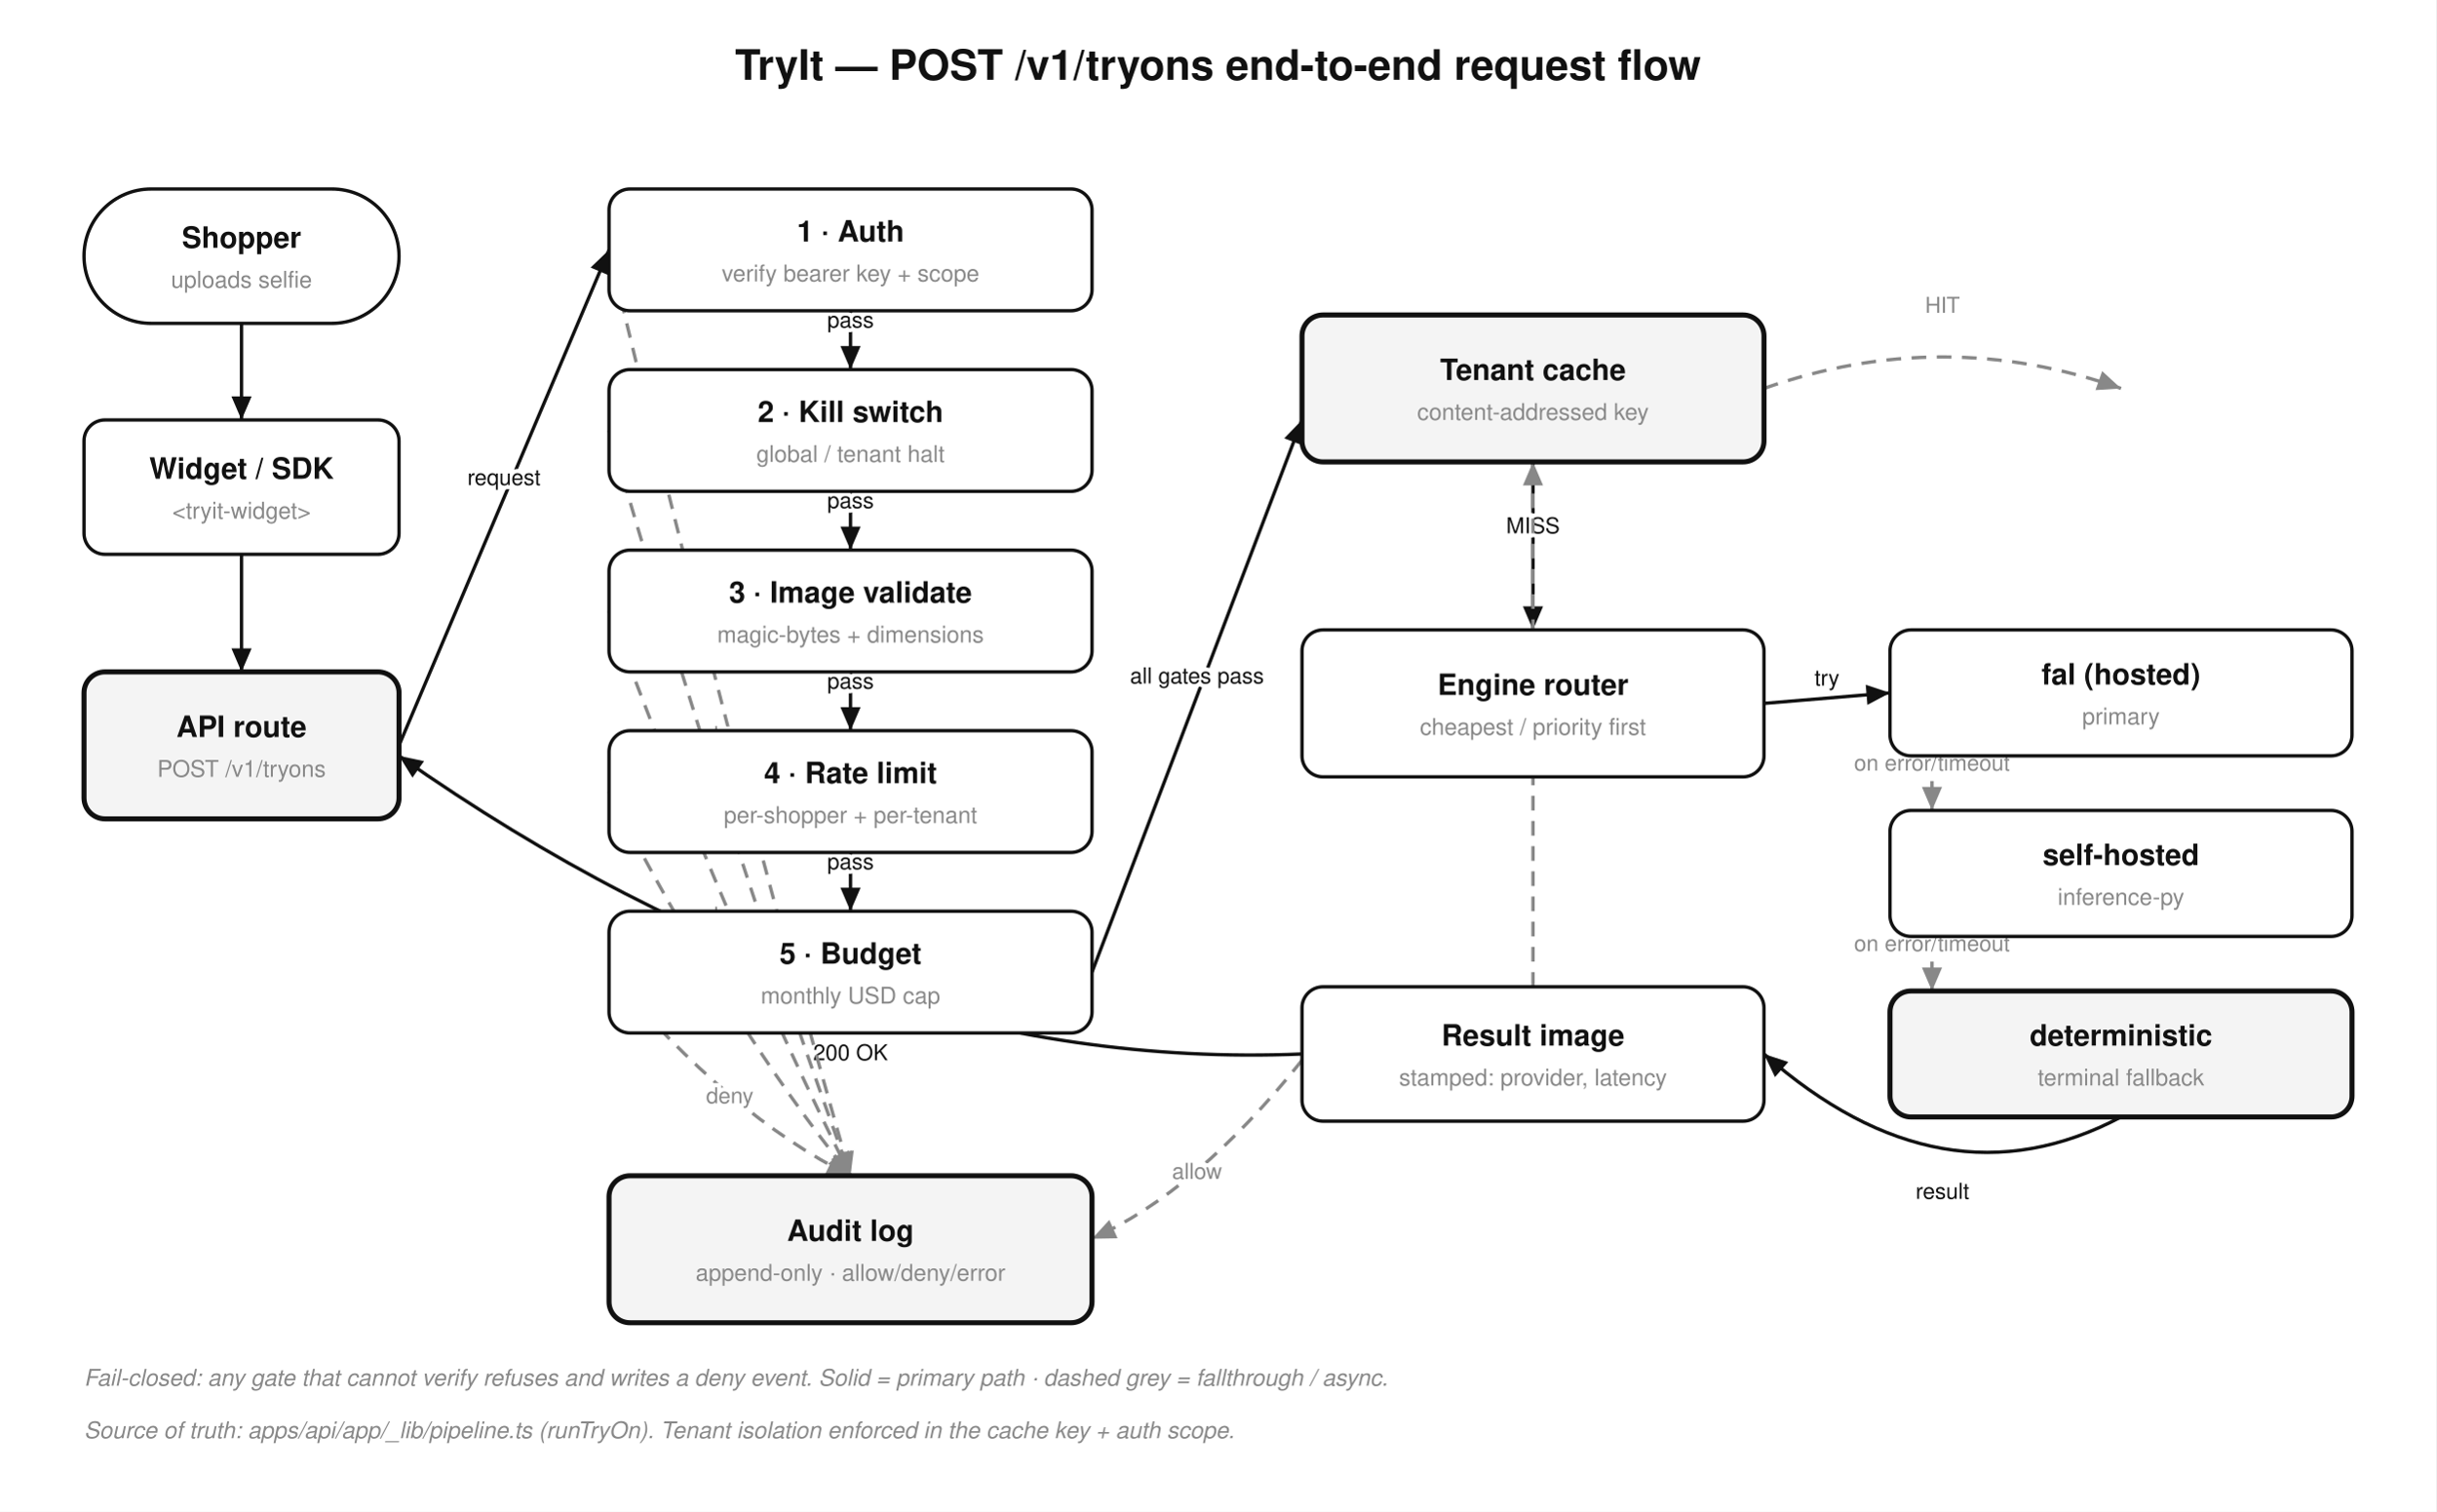
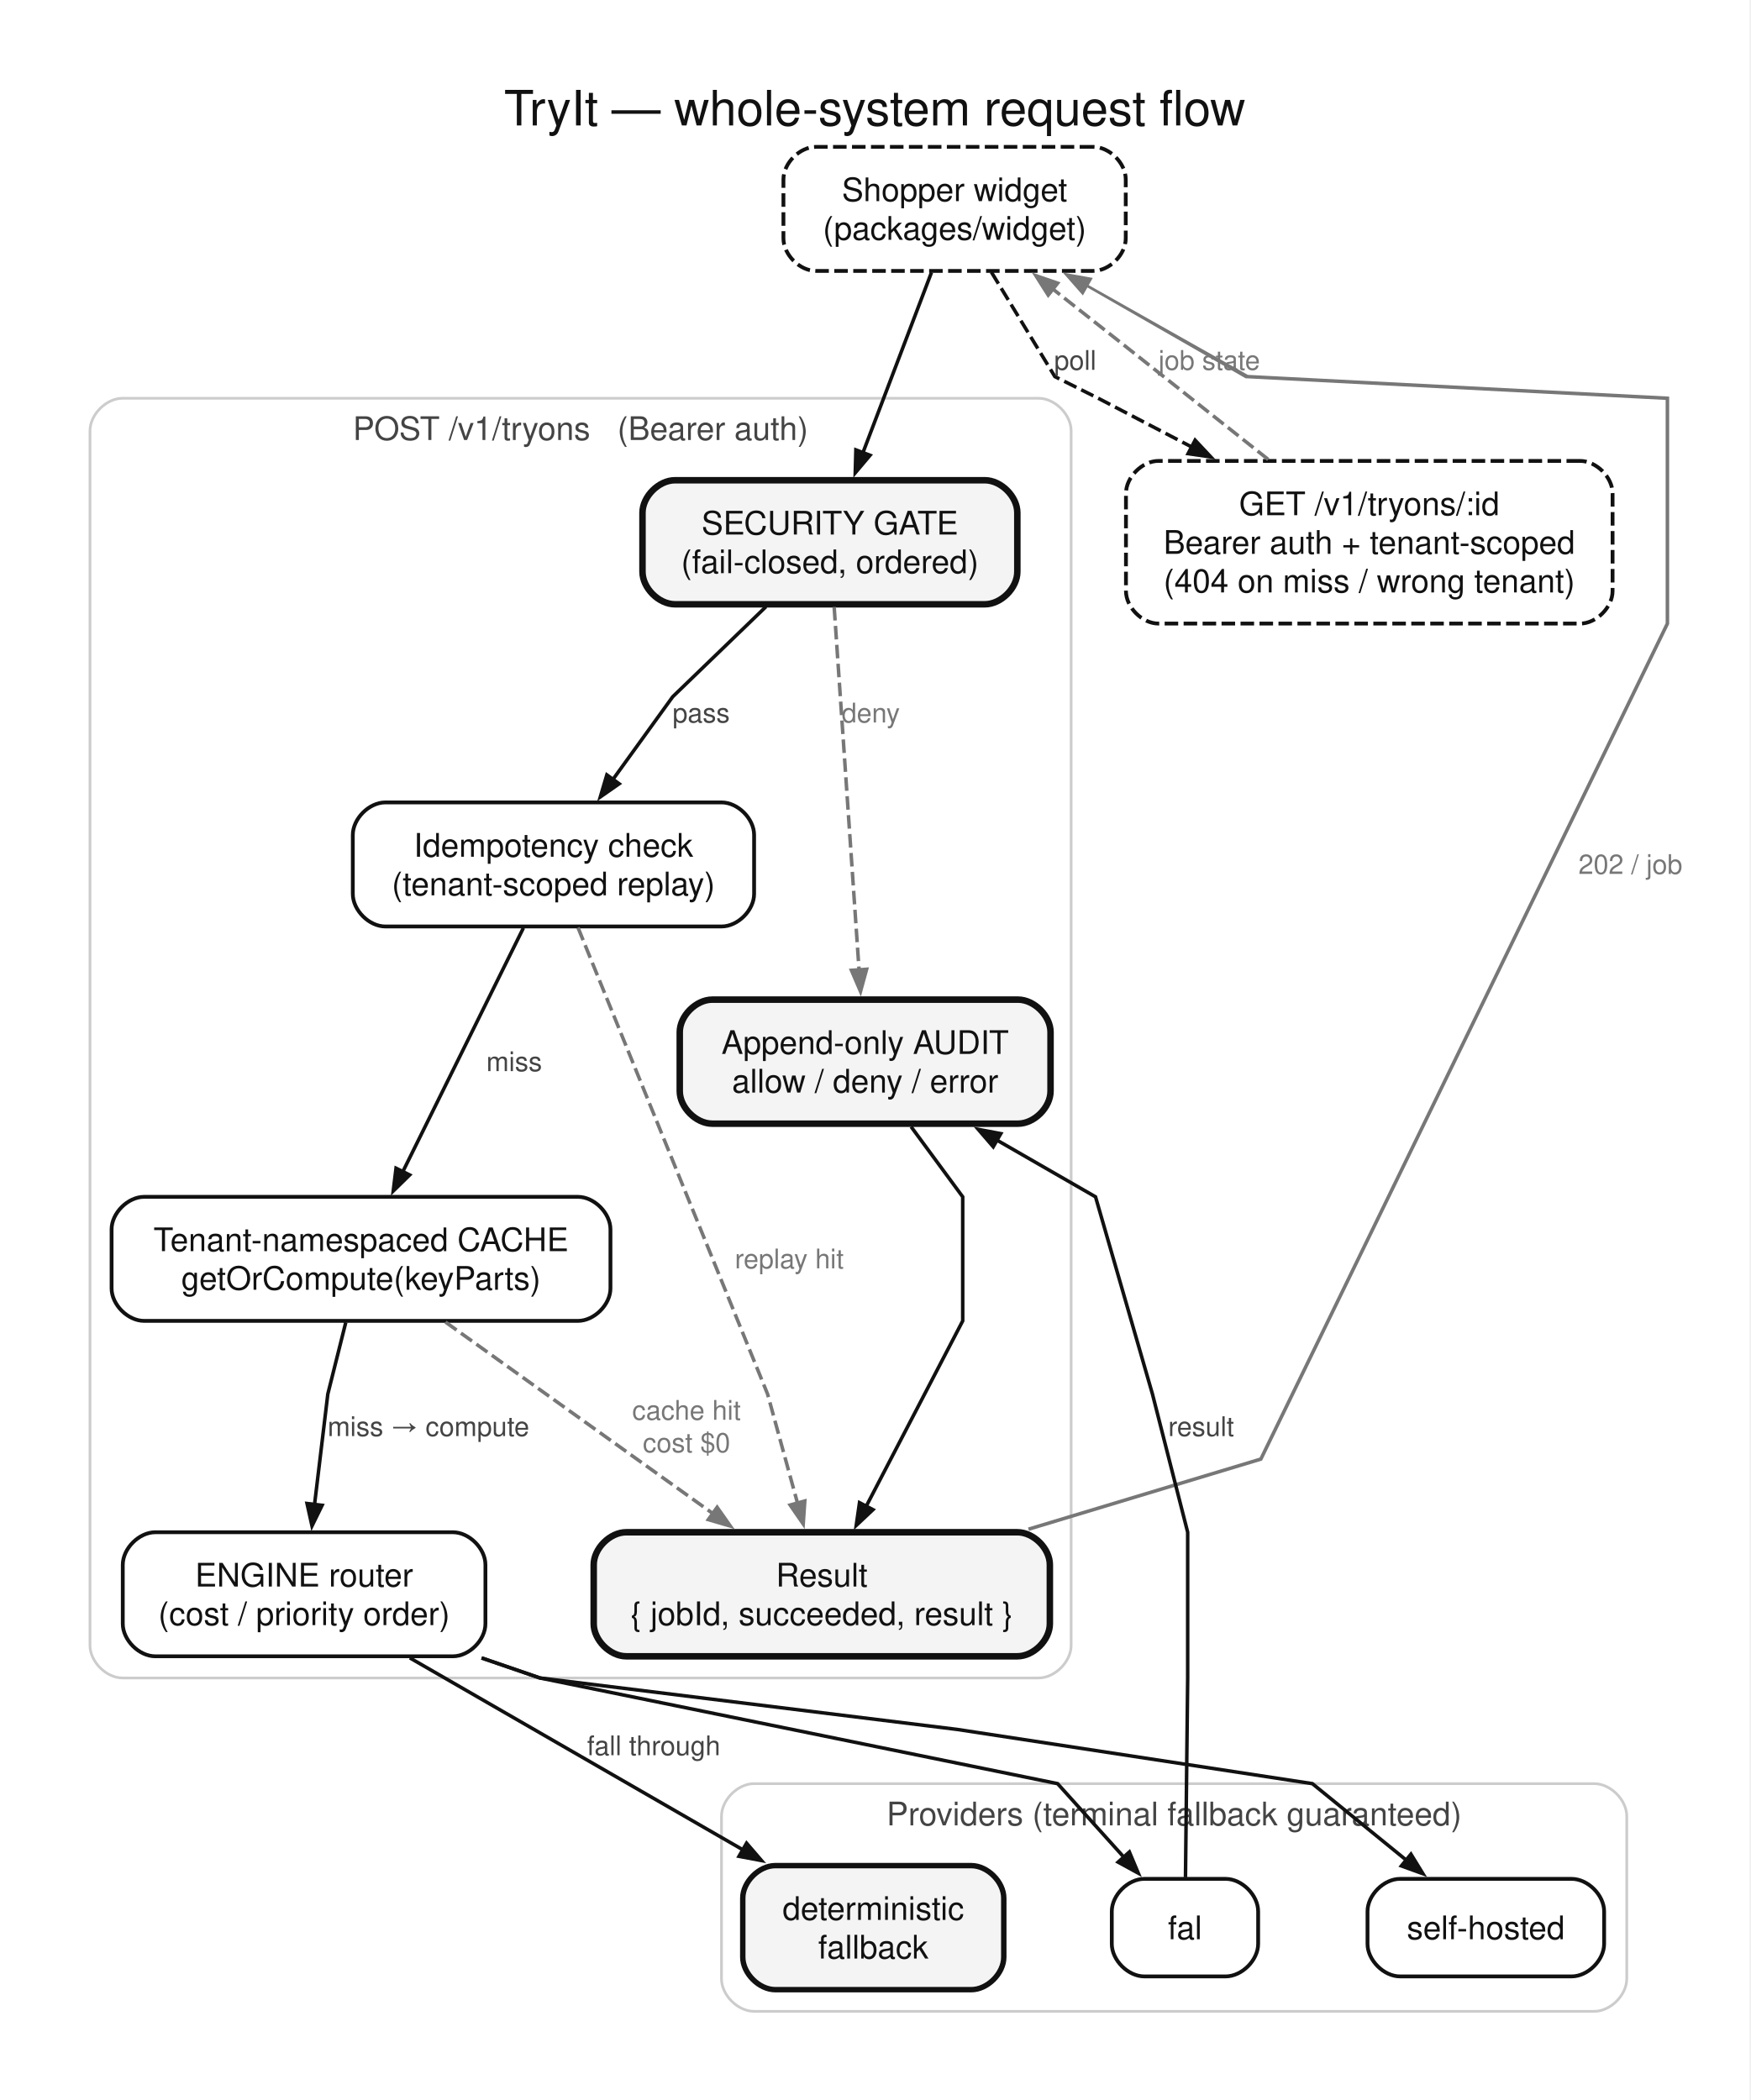
- <svg xmlns="http://www.w3.org/2000/svg" width="1160" height="720" viewBox="0 0 1160 720">
-   <defs>
-     <marker id="arrowInk" markerWidth="9" markerHeight="9" refX="7" refY="3" orient="auto" markerUnits="strokeWidth">
-       <path d="M0,0 L7,3 L0,6 Z" fill="#111111" />
-     </marker>
-     <marker id="arrowGrey" markerWidth="9" markerHeight="9" refX="7" refY="3" orient="auto" markerUnits="strokeWidth">
-       <path d="M0,0 L7,3 L0,6 Z" fill="#888888" />
-     </marker>
-   </defs>
-   <rect width="1160" height="720" fill="#ffffff" />
-   <text x="580.0" y="38" text-anchor="middle" font-family="'Helvetica Neue', Helvetica, Arial, sans-serif" font-size="20" font-weight="700" fill="#111111">TryIt — POST /v1/tryons end-to-end request flow</text>
-   <line x1="115" y1="154" x2="115" y2="200" stroke="#111111" stroke-width="1.6" marker-end="url(#arrowInk)" />
-   <line x1="115" y1="264" x2="115" y2="320" stroke="#111111" stroke-width="1.6" marker-end="url(#arrowInk)" />
-   <line x1="190" y1="355" x2="290" y2="119.0" stroke="#111111" stroke-width="1.6" marker-end="url(#arrowInk)" />
-   <text x="240.0" y="231.0" text-anchor="middle" font-family="'Helvetica Neue', Helvetica, Arial, sans-serif" font-size="10.5" fill="#111111">
-     <tspan dx="0" dy="0" style="paint-order:stroke;stroke:#ffffff;stroke-width:4px">request</tspan>
-   </text>
-   <line x1="405.0" y1="148" x2="405.0" y2="176" stroke="#111111" stroke-width="1.6" marker-end="url(#arrowInk)" />
-   <text x="405.0" y="156.0" text-anchor="middle" font-family="'Helvetica Neue', Helvetica, Arial, sans-serif" font-size="10.5" fill="#111111">
-     <tspan dx="0" dy="0" style="paint-order:stroke;stroke:#ffffff;stroke-width:4px">pass</tspan>
-   </text>
-   <line x1="405.0" y1="234" x2="405.0" y2="262" stroke="#111111" stroke-width="1.6" marker-end="url(#arrowInk)" />
-   <text x="405.0" y="242.0" text-anchor="middle" font-family="'Helvetica Neue', Helvetica, Arial, sans-serif" font-size="10.5" fill="#111111">
-     <tspan dx="0" dy="0" style="paint-order:stroke;stroke:#ffffff;stroke-width:4px">pass</tspan>
-   </text>
-   <line x1="405.0" y1="320" x2="405.0" y2="348" stroke="#111111" stroke-width="1.6" marker-end="url(#arrowInk)" />
-   <text x="405.0" y="328.0" text-anchor="middle" font-family="'Helvetica Neue', Helvetica, Arial, sans-serif" font-size="10.5" fill="#111111">
-     <tspan dx="0" dy="0" style="paint-order:stroke;stroke:#ffffff;stroke-width:4px">pass</tspan>
-   </text>
-   <line x1="405.0" y1="406" x2="405.0" y2="434" stroke="#111111" stroke-width="1.6" marker-end="url(#arrowInk)" />
-   <text x="405.0" y="414.0" text-anchor="middle" font-family="'Helvetica Neue', Helvetica, Arial, sans-serif" font-size="10.5" fill="#111111">
-     <tspan dx="0" dy="0" style="paint-order:stroke;stroke:#ffffff;stroke-width:4px">pass</tspan>
-   </text>
-   <line x1="520" y1="463.0" x2="620" y2="200" stroke="#111111" stroke-width="1.6" marker-end="url(#arrowInk)" />
-   <text x="570.0" y="325.5" text-anchor="middle" font-family="'Helvetica Neue', Helvetica, Arial, sans-serif" font-size="10.5" fill="#111111">
-     <tspan dx="0" dy="0" style="paint-order:stroke;stroke:#ffffff;stroke-width:4px">all gates pass</tspan>
-   </text>
-   <line x1="730" y1="220" x2="730" y2="300" stroke="#111111" stroke-width="1.6" marker-end="url(#arrowInk)" />
-   <text x="730.0" y="254.0" text-anchor="middle" font-family="'Helvetica Neue', Helvetica, Arial, sans-serif" font-size="10.5" fill="#111111">
-     <tspan dx="0" dy="0" style="paint-order:stroke;stroke:#ffffff;stroke-width:4px">MISS</tspan>
-   </text>
-   <path d="M 840 185 Q 925.0 155.0 1010 185" fill="none" stroke="#888888" stroke-width="1.6" stroke-dasharray="7 5" marker-end="url(#arrowGrey)" />
-   <text x="925.0" y="149.0" text-anchor="middle" font-family="'Helvetica Neue', Helvetica, Arial, sans-serif" font-size="10.5" fill="#888888">
-     <tspan dx="0" dy="0" style="paint-order:stroke;stroke:#ffffff;stroke-width:4px">HIT</tspan>
-   </text>
-   <line x1="840" y1="335" x2="900" y2="330" stroke="#111111" stroke-width="1.6" marker-end="url(#arrowInk)" />
-   <text x="870.0" y="326.5" text-anchor="middle" font-family="'Helvetica Neue', Helvetica, Arial, sans-serif" font-size="10.5" fill="#111111">
-     <tspan dx="0" dy="0" style="paint-order:stroke;stroke:#ffffff;stroke-width:4px">try</tspan>
-   </text>
-   <line x1="920" y1="360" x2="920" y2="386" stroke="#888888" stroke-width="1.6" stroke-dasharray="7 5" marker-end="url(#arrowGrey)" />
-   <text x="920.0" y="367.0" text-anchor="middle" font-family="'Helvetica Neue', Helvetica, Arial, sans-serif" font-size="10.5" fill="#888888">
-     <tspan dx="0" dy="0" style="paint-order:stroke;stroke:#ffffff;stroke-width:4px">on error/timeout</tspan>
-   </text>
-   <line x1="920" y1="446" x2="920" y2="472" stroke="#888888" stroke-width="1.6" stroke-dasharray="7 5" marker-end="url(#arrowGrey)" />
-   <text x="920.0" y="453.0" text-anchor="middle" font-family="'Helvetica Neue', Helvetica, Arial, sans-serif" font-size="10.5" fill="#888888">
-     <tspan dx="0" dy="0" style="paint-order:stroke;stroke:#ffffff;stroke-width:4px">on error/timeout</tspan>
-   </text>
-   <path d="M 1010 532 Q 925.0 577.0 840 502" fill="none" stroke="#111111" stroke-width="1.6" marker-end="url(#arrowInk)" />
-   <text x="925.0" y="571.0" text-anchor="middle" font-family="'Helvetica Neue', Helvetica, Arial, sans-serif" font-size="10.5" fill="#111111">
-     <tspan dx="0" dy="0" style="paint-order:stroke;stroke:#ffffff;stroke-width:4px">result</tspan>
-   </text>
-   <line x1="730" y1="470" x2="730" y2="220" stroke="#888888" stroke-width="1.6" stroke-dasharray="7 5" marker-end="url(#arrowGrey)" />
-   <text x="730.0" y="339.0" text-anchor="middle" font-family="'Helvetica Neue', Helvetica, Arial, sans-serif" font-size="10.5" fill="#888888">
-     <tspan dx="0" dy="0" style="paint-order:stroke;stroke:#ffffff;stroke-width:4px">cache-put</tspan>
-   </text>
-   <path d="M 620 502 Q 405.0 511.0 190 360" fill="none" stroke="#111111" stroke-width="1.6" marker-end="url(#arrowInk)" />
-   <text x="405.0" y="505.0" text-anchor="middle" font-family="'Helvetica Neue', Helvetica, Arial, sans-serif" font-size="10.5" fill="#111111">
-     <tspan dx="0" dy="0" style="paint-order:stroke;stroke:#ffffff;stroke-width:4px">200 OK</tspan>
-   </text>
-   <path d="M 290 119.0 Q 347.5 359.5 405 560" fill="none" stroke="#888888" stroke-width="1.6" stroke-dasharray="7 5" marker-end="url(#arrowGrey)" />
-   <text x="347.5" y="353.5" text-anchor="middle" font-family="'Helvetica Neue', Helvetica, Arial, sans-serif" font-size="10.5" fill="#888888">
-     <tspan dx="0" dy="0" style="paint-order:stroke;stroke:#ffffff;stroke-width:4px">deny</tspan>
-   </text>
-   <path d="M 290 205.0 Q 347.5 402.5 405 560" fill="none" stroke="#888888" stroke-width="1.6" stroke-dasharray="7 5" marker-end="url(#arrowGrey)" />
-   <text x="347.5" y="396.5" text-anchor="middle" font-family="'Helvetica Neue', Helvetica, Arial, sans-serif" font-size="10.5" fill="#888888">
-     <tspan dx="0" dy="0" style="paint-order:stroke;stroke:#ffffff;stroke-width:4px">deny</tspan>
-   </text>
-   <path d="M 290 291.0 Q 347.5 445.5 405 560" fill="none" stroke="#888888" stroke-width="1.6" stroke-dasharray="7 5" marker-end="url(#arrowGrey)" />
-   <text x="347.5" y="439.5" text-anchor="middle" font-family="'Helvetica Neue', Helvetica, Arial, sans-serif" font-size="10.5" fill="#888888">
-     <tspan dx="0" dy="0" style="paint-order:stroke;stroke:#ffffff;stroke-width:4px">deny</tspan>
-   </text>
-   <path d="M 290 377.0 Q 347.5 488.5 405 560" fill="none" stroke="#888888" stroke-width="1.6" stroke-dasharray="7 5" marker-end="url(#arrowGrey)" />
-   <text x="347.5" y="482.5" text-anchor="middle" font-family="'Helvetica Neue', Helvetica, Arial, sans-serif" font-size="10.5" fill="#888888">
-     <tspan dx="0" dy="0" style="paint-order:stroke;stroke:#ffffff;stroke-width:4px">deny</tspan>
-   </text>
-   <path d="M 290 463.0 Q 347.5 531.5 405 560" fill="none" stroke="#888888" stroke-width="1.6" stroke-dasharray="7 5" marker-end="url(#arrowGrey)" />
-   <text x="347.5" y="525.5" text-anchor="middle" font-family="'Helvetica Neue', Helvetica, Arial, sans-serif" font-size="10.5" fill="#888888">
-     <tspan dx="0" dy="0" style="paint-order:stroke;stroke:#ffffff;stroke-width:4px">deny</tspan>
-   </text>
-   <path d="M 620 505 Q 570.0 567.5 520 590" fill="none" stroke="#888888" stroke-width="1.6" stroke-dasharray="7 5" marker-end="url(#arrowGrey)" />
-   <text x="570.0" y="561.5" text-anchor="middle" font-family="'Helvetica Neue', Helvetica, Arial, sans-serif" font-size="10.5" fill="#888888">
-     <tspan dx="0" dy="0" style="paint-order:stroke;stroke:#ffffff;stroke-width:4px">allow</tspan>
-   </text>
-   <rect x="40" y="90" width="150" height="64" rx="32.0" ry="32.0" fill="#ffffff" stroke="#111111" stroke-width="1.6" />
-   <text x="115.0" y="118.0" text-anchor="middle" font-family="'Helvetica Neue', Helvetica, Arial, sans-serif" font-size="14" font-weight="600" fill="#111111">Shopper</text>
-   <text x="115.0" y="137.0" text-anchor="middle" font-family="'Helvetica Neue', Helvetica, Arial, sans-serif" font-size="11" fill="#888888">uploads selfie</text>
-   <rect x="40" y="200" width="150" height="64" rx="10" ry="10" fill="#ffffff" stroke="#111111" stroke-width="1.6" />
-   <text x="115.0" y="228.0" text-anchor="middle" font-family="'Helvetica Neue', Helvetica, Arial, sans-serif" font-size="14" font-weight="600" fill="#111111">Widget / SDK</text>
-   <text x="115.0" y="247.0" text-anchor="middle" font-family="'Helvetica Neue', Helvetica, Arial, sans-serif" font-size="11" fill="#888888">&lt;tryit-widget&gt;</text>
-   <rect x="40" y="320" width="150" height="70" rx="10" ry="10" fill="#f4f4f4" stroke="#111111" stroke-width="2.4" />
-   <text x="115.0" y="351.0" text-anchor="middle" font-family="'Helvetica Neue', Helvetica, Arial, sans-serif" font-size="14" font-weight="600" fill="#111111">API route</text>
-   <text x="115.0" y="370.0" text-anchor="middle" font-family="'Helvetica Neue', Helvetica, Arial, sans-serif" font-size="11" fill="#888888">POST /v1/tryons</text>
-   <rect x="290" y="90" width="230" height="58" rx="10" ry="10" fill="#ffffff" stroke="#111111" stroke-width="1.6" />
-   <text x="405.0" y="115.0" text-anchor="middle" font-family="'Helvetica Neue', Helvetica, Arial, sans-serif" font-size="14" font-weight="600" fill="#111111">1 · Auth</text>
-   <text x="405.0" y="134.0" text-anchor="middle" font-family="'Helvetica Neue', Helvetica, Arial, sans-serif" font-size="11" fill="#888888">verify bearer key + scope</text>
-   <rect x="290" y="176" width="230" height="58" rx="10" ry="10" fill="#ffffff" stroke="#111111" stroke-width="1.6" />
-   <text x="405.0" y="201.0" text-anchor="middle" font-family="'Helvetica Neue', Helvetica, Arial, sans-serif" font-size="14" font-weight="600" fill="#111111">2 · Kill switch</text>
-   <text x="405.0" y="220.0" text-anchor="middle" font-family="'Helvetica Neue', Helvetica, Arial, sans-serif" font-size="11" fill="#888888">global / tenant halt</text>
-   <rect x="290" y="262" width="230" height="58" rx="10" ry="10" fill="#ffffff" stroke="#111111" stroke-width="1.6" />
-   <text x="405.0" y="287.0" text-anchor="middle" font-family="'Helvetica Neue', Helvetica, Arial, sans-serif" font-size="14" font-weight="600" fill="#111111">3 · Image validate</text>
-   <text x="405.0" y="306.0" text-anchor="middle" font-family="'Helvetica Neue', Helvetica, Arial, sans-serif" font-size="11" fill="#888888">magic-bytes + dimensions</text>
-   <rect x="290" y="348" width="230" height="58" rx="10" ry="10" fill="#ffffff" stroke="#111111" stroke-width="1.6" />
-   <text x="405.0" y="373.0" text-anchor="middle" font-family="'Helvetica Neue', Helvetica, Arial, sans-serif" font-size="14" font-weight="600" fill="#111111">4 · Rate limit</text>
-   <text x="405.0" y="392.0" text-anchor="middle" font-family="'Helvetica Neue', Helvetica, Arial, sans-serif" font-size="11" fill="#888888">per-shopper + per-tenant</text>
-   <rect x="290" y="434" width="230" height="58" rx="10" ry="10" fill="#ffffff" stroke="#111111" stroke-width="1.6" />
-   <text x="405.0" y="459.0" text-anchor="middle" font-family="'Helvetica Neue', Helvetica, Arial, sans-serif" font-size="14" font-weight="600" fill="#111111">5 · Budget</text>
-   <text x="405.0" y="478.0" text-anchor="middle" font-family="'Helvetica Neue', Helvetica, Arial, sans-serif" font-size="11" fill="#888888">monthly USD cap</text>
-   <rect x="620" y="150" width="220" height="70" rx="10" ry="10" fill="#f4f4f4" stroke="#111111" stroke-width="2.4" />
-   <text x="730.0" y="181.0" text-anchor="middle" font-family="'Helvetica Neue', Helvetica, Arial, sans-serif" font-size="14" font-weight="600" fill="#111111">Tenant cache</text>
-   <text x="730.0" y="200.0" text-anchor="middle" font-family="'Helvetica Neue', Helvetica, Arial, sans-serif" font-size="11" fill="#888888">content-addressed key</text>
-   <rect x="620" y="300" width="220" height="70" rx="10" ry="10" fill="#ffffff" stroke="#111111" stroke-width="1.6" />
-   <text x="730.0" y="331.0" text-anchor="middle" font-family="'Helvetica Neue', Helvetica, Arial, sans-serif" font-size="14" font-weight="600" fill="#111111">Engine router</text>
-   <text x="730.0" y="350.0" text-anchor="middle" font-family="'Helvetica Neue', Helvetica, Arial, sans-serif" font-size="11" fill="#888888">cheapest / priority first</text>
-   <rect x="900" y="300" width="220" height="60" rx="10" ry="10" fill="#ffffff" stroke="#111111" stroke-width="1.6" />
-   <text x="1010.0" y="326.0" text-anchor="middle" font-family="'Helvetica Neue', Helvetica, Arial, sans-serif" font-size="14" font-weight="600" fill="#111111">fal (hosted)</text>
-   <text x="1010.0" y="345.0" text-anchor="middle" font-family="'Helvetica Neue', Helvetica, Arial, sans-serif" font-size="11" fill="#888888">primary</text>
-   <rect x="900" y="386" width="220" height="60" rx="10" ry="10" fill="#ffffff" stroke="#111111" stroke-width="1.6" />
-   <text x="1010.0" y="412.0" text-anchor="middle" font-family="'Helvetica Neue', Helvetica, Arial, sans-serif" font-size="14" font-weight="600" fill="#111111">self-hosted</text>
-   <text x="1010.0" y="431.0" text-anchor="middle" font-family="'Helvetica Neue', Helvetica, Arial, sans-serif" font-size="11" fill="#888888">inference-py</text>
-   <rect x="900" y="472" width="220" height="60" rx="10" ry="10" fill="#f4f4f4" stroke="#111111" stroke-width="2.4" />
-   <text x="1010.0" y="498.0" text-anchor="middle" font-family="'Helvetica Neue', Helvetica, Arial, sans-serif" font-size="14" font-weight="600" fill="#111111">deterministic</text>
-   <text x="1010.0" y="517.0" text-anchor="middle" font-family="'Helvetica Neue', Helvetica, Arial, sans-serif" font-size="11" fill="#888888">terminal fallback</text>
-   <rect x="620" y="470" width="220" height="64" rx="10" ry="10" fill="#ffffff" stroke="#111111" stroke-width="1.6" />
-   <text x="730.0" y="498.0" text-anchor="middle" font-family="'Helvetica Neue', Helvetica, Arial, sans-serif" font-size="14" font-weight="600" fill="#111111">Result image</text>
-   <text x="730.0" y="517.0" text-anchor="middle" font-family="'Helvetica Neue', Helvetica, Arial, sans-serif" font-size="11" fill="#888888">stamped: provider, latency</text>
-   <rect x="290" y="560" width="230" height="70" rx="10" ry="10" fill="#f4f4f4" stroke="#111111" stroke-width="2.4" />
-   <text x="405.0" y="591.0" text-anchor="middle" font-family="'Helvetica Neue', Helvetica, Arial, sans-serif" font-size="14" font-weight="600" fill="#111111">Audit log</text>
-   <text x="405.0" y="610.0" text-anchor="middle" font-family="'Helvetica Neue', Helvetica, Arial, sans-serif" font-size="11" fill="#888888">append-only · allow/deny/error</text>
-   <text x="40" y="660" font-family="'Helvetica Neue', Helvetica, Arial, sans-serif" font-size="11" font-style="italic" fill="#888888">Fail-closed: any gate that cannot verify refuses and writes a deny event. Solid = primary path · dashed grey = fallthrough / async.</text>
-   <text x="40" y="685" font-family="'Helvetica Neue', Helvetica, Arial, sans-serif" font-size="11" font-style="italic" fill="#888888">Source of truth: apps/api/app/_lib/pipeline.ts (runTryOn). Tenant isolation enforced in the cache key + auth scope.</text>
+ <svg xmlns="http://www.w3.org/2000/svg" width="646pt" height="775pt" viewBox="0.00 0.00 646.00 775.00">
+   <g id="graph0" class="graph" transform="scale(1 1) rotate(0) translate(25.2 750.28)">
+     <polygon fill="white" stroke="none" points="-25.2,25.2 -25.2,-750.28 620.3,-750.28 620.3,25.2 -25.2,25.2" />
+     <text xml:space="preserve" text-anchor="middle" x="297.55" y="-703.98" font-family="Helvetica,sans-Serif" font-size="18.00" fill="#111111">TryIt — whole-system request flow</text>
+     <g id="clust1" class="cluster">
+       <path fill="white" stroke="#cccccc" d="M20,-131.03C20,-131.03 358,-131.03 358,-131.03 364,-131.03 370,-137.03 370,-143.03 370,-143.03 370,-591.3 370,-591.3 370,-597.3 364,-603.3 358,-603.3 358,-603.3 20,-603.3 20,-603.3 14,-603.3 8,-597.3 8,-591.3 8,-591.3 8,-143.03 8,-143.03 8,-137.03 14,-131.03 20,-131.03" />
+       <text xml:space="preserve" text-anchor="middle" x="189" y="-587.9" font-family="Helvetica,sans-Serif" font-size="12.00" fill="#444444">POST /v1/tryons   (Bearer auth)</text>
+     </g>
+     <g id="clust2" class="cluster">
+       <path fill="white" stroke="#cccccc" d="M253,-8C253,-8 563,-8 563,-8 569,-8 575,-14 575,-20 575,-20 575,-80.03 575,-80.03 575,-86.03 569,-92.03 563,-92.03 563,-92.03 253,-92.03 253,-92.03 247,-92.03 241,-86.03 241,-80.03 241,-80.03 241,-20 241,-20 241,-14 247,-8 253,-8" />
+       <text xml:space="preserve" text-anchor="middle" x="408" y="-76.63" font-family="Helvetica,sans-Serif" font-size="12.00" fill="#444444">Providers (terminal fallback guaranteed)</text>
+     </g>
+     <g id="node1" class="node">
+       <path fill="white" stroke="#111111" stroke-width="1.4" stroke-dasharray="5,2" d="M378.15,-696.08C378.15,-696.08 275.85,-696.08 275.85,-696.08 269.85,-696.08 263.85,-690.08 263.85,-684.08 263.85,-684.08 263.85,-662.3 263.85,-662.3 263.85,-656.3 269.85,-650.3 275.85,-650.3 275.85,-650.3 378.15,-650.3 378.15,-650.3 384.15,-650.3 390.15,-656.3 390.15,-662.3 390.15,-662.3 390.15,-684.08 390.15,-684.08 390.15,-690.08 384.15,-696.08 378.15,-696.08" />
+       <text xml:space="preserve" text-anchor="middle" x="327" y="-676.04" font-family="Helvetica,sans-Serif" font-size="12.00" fill="#111111">Shopper widget</text>
+       <text xml:space="preserve" text-anchor="middle" x="327" y="-661.79" font-family="Helvetica,sans-Serif" font-size="12.00" fill="#111111">(packages/widget)</text>
+     </g>
+     <g id="node2" class="node">
+       <path fill="#f4f4f4" stroke="#111111" stroke-width="2.4" d="M338.15,-573.05C338.15,-573.05 223.85,-573.05 223.85,-573.05 217.85,-573.05 211.85,-567.05 211.85,-561.05 211.85,-561.05 211.85,-539.27 211.85,-539.27 211.85,-533.27 217.85,-527.27 223.85,-527.27 223.85,-527.27 338.15,-527.27 338.15,-527.27 344.15,-527.27 350.15,-533.27 350.15,-539.27 350.15,-539.27 350.15,-561.05 350.15,-561.05 350.15,-567.05 344.15,-573.05 338.15,-573.05" />
+       <text xml:space="preserve" text-anchor="middle" x="281" y="-553.01" font-family="Helvetica,sans-Serif" font-size="12.00" fill="#111111">SECURITY GATE</text>
+       <text xml:space="preserve" text-anchor="middle" x="281" y="-538.76" font-family="Helvetica,sans-Serif" font-size="12.00" fill="#111111">(fail-closed, ordered)</text>
+     </g>
+     <g id="edge1" class="edge">
+       <path fill="none" stroke="#111111" stroke-width="1.3" d="M318.46,-649.71C311.34,-630.98 301.11,-604.07 293.14,-583.1" />
+       <polygon fill="#111111" stroke="#111111" stroke-width="1.3" points="295.81,-582.26 290.35,-575.78 290.58,-584.25 295.81,-582.26" />
+     </g>
+     <g id="node11" class="node">
+       <path fill="white" stroke="#111111" stroke-width="1.4" stroke-dasharray="5,2" d="M557.77,-580.18C557.77,-580.18 402.23,-580.18 402.23,-580.18 396.23,-580.18 390.23,-574.18 390.23,-568.18 390.23,-568.18 390.23,-532.15 390.23,-532.15 390.23,-526.15 396.23,-520.15 402.23,-520.15 402.23,-520.15 557.77,-520.15 557.77,-520.15 563.77,-520.15 569.77,-526.15 569.77,-532.15 569.77,-532.15 569.77,-568.18 569.77,-568.18 569.77,-574.18 563.77,-580.18 557.77,-580.18" />
+       <text xml:space="preserve" text-anchor="middle" x="480" y="-560.14" font-family="Helvetica,sans-Serif" font-size="12.00" fill="#111111">GET /v1/tryons/:id</text>
+       <text xml:space="preserve" text-anchor="middle" x="480" y="-545.89" font-family="Helvetica,sans-Serif" font-size="12.00" fill="#111111">Bearer auth + tenant-scoped</text>
+       <text xml:space="preserve" text-anchor="middle" x="480" y="-531.64" font-family="Helvetica,sans-Serif" font-size="12.00" fill="#111111">(404 on miss / wrong tenant)</text>
+     </g>
+     <g id="edge16" class="edge">
+       <path fill="none" stroke="#111111" stroke-width="1.3" stroke-dasharray="5,2" d="M340.57,-649.87C351.13,-632.49 364,-611.3 364,-611.3 364,-611.3 380,-603.3 380,-603.3 380,-603.3 395.71,-595.11 414.68,-585.22" />
+       <polygon fill="#111111" stroke="#111111" stroke-width="1.3" points="415.74,-587.83 421.54,-581.65 413.15,-582.86 415.74,-587.83" />
+       <text xml:space="preserve" text-anchor="middle" x="371.5" y="-613.8" font-family="Helvetica,sans-Serif" font-size="10.00" fill="#444444">poll</text>
+     </g>
+     <g id="node3" class="node">
+       <path fill="white" stroke="#111111" stroke-width="1.4" d="M241.03,-454.15C241.03,-454.15 116.97,-454.15 116.97,-454.15 110.97,-454.15 104.97,-448.15 104.97,-442.15 104.97,-442.15 104.97,-420.37 104.97,-420.37 104.97,-414.37 110.97,-408.37 116.97,-408.37 116.97,-408.37 241.03,-408.37 241.03,-408.37 247.03,-408.37 253.03,-414.37 253.03,-420.37 253.03,-420.37 253.03,-442.15 253.03,-442.15 253.03,-448.15 247.03,-454.15 241.03,-454.15" />
+       <text xml:space="preserve" text-anchor="middle" x="179" y="-434.11" font-family="Helvetica,sans-Serif" font-size="12.00" fill="#111111">Idempotency check</text>
+       <text xml:space="preserve" text-anchor="middle" x="179" y="-419.86" font-family="Helvetica,sans-Serif" font-size="12.00" fill="#111111">(tenant-scoped replay)</text>
+     </g>
+     <g id="edge2" class="edge">
+       <path fill="none" stroke="#111111" stroke-width="1.3" d="M257.41,-526.38C241.35,-510.87 223,-493.15 223,-493.15 223,-493.15 211.9,-477.79 200.85,-462.5" />
+       <polygon fill="#111111" stroke="#111111" stroke-width="1.3" points="203.24,-461.03 196.29,-456.18 198.7,-464.31 203.24,-461.03" />
+       <text xml:space="preserve" text-anchor="middle" x="233.5" y="-483.65" font-family="Helvetica,sans-Serif" font-size="10.00" fill="#444444">pass</text>
+     </g>
+     <g id="node6" class="node">
+       <path fill="#f4f4f4" stroke="#111111" stroke-width="2.4" d="M350.4,-381.37C350.4,-381.37 237.6,-381.37 237.6,-381.37 231.6,-381.37 225.6,-375.37 225.6,-369.37 225.6,-369.37 225.6,-347.59 225.6,-347.59 225.6,-341.59 231.6,-335.59 237.6,-335.59 237.6,-335.59 350.4,-335.59 350.4,-335.59 356.4,-335.59 362.4,-341.59 362.4,-347.59 362.4,-347.59 362.4,-369.37 362.4,-369.37 362.4,-375.37 356.4,-381.37 350.4,-381.37" />
+       <text xml:space="preserve" text-anchor="middle" x="294" y="-361.33" font-family="Helvetica,sans-Serif" font-size="12.00" fill="#111111">Append-only AUDIT</text>
+       <text xml:space="preserve" text-anchor="middle" x="294" y="-347.08" font-family="Helvetica,sans-Serif" font-size="12.00" fill="#111111">allow / deny / error</text>
+     </g>
+     <g id="edge3" class="edge">
+       <path fill="none" stroke="#777777" stroke-width="1.3" stroke-dasharray="5,2" d="M282.57,-526.28C284.86,-492.82 289.14,-430.35 291.77,-392.08" />
+       <polygon fill="#777777" stroke="#777777" stroke-width="1.3" points="294.54,-392.58 292.29,-384.4 288.95,-392.19 294.54,-392.58" />
+       <text xml:space="preserve" text-anchor="middle" x="296.08" y="-483.65" font-family="Helvetica,sans-Serif" font-size="10.00" fill="#777777">deny</text>
+     </g>
+     <g id="node4" class="node">
+       <path fill="white" stroke="#111111" stroke-width="1.4" d="M188.03,-308.59C188.03,-308.59 27.97,-308.59 27.97,-308.59 21.97,-308.59 15.97,-302.59 15.97,-296.59 15.97,-296.59 15.97,-274.81 15.97,-274.81 15.97,-268.81 21.97,-262.81 27.97,-262.81 27.97,-262.81 188.03,-262.81 188.03,-262.81 194.03,-262.81 200.03,-268.81 200.03,-274.81 200.03,-274.81 200.03,-296.59 200.03,-296.59 200.03,-302.59 194.03,-308.59 188.03,-308.59" />
+       <text xml:space="preserve" text-anchor="middle" x="108" y="-288.55" font-family="Helvetica,sans-Serif" font-size="12.00" fill="#111111">Tenant-namespaced CACHE</text>
+       <text xml:space="preserve" text-anchor="middle" x="108" y="-274.3" font-family="Helvetica,sans-Serif" font-size="12.00" fill="#111111">getOrCompute(keyParts)</text>
+     </g>
+     <g id="edge5" class="edge">
+       <path fill="none" stroke="#111111" stroke-width="1.3" d="M167.91,-407.83C155.92,-383.6 136.75,-344.83 123.33,-317.69" />
+       <polygon fill="#111111" stroke="#111111" stroke-width="1.3" points="125.94,-316.67 119.89,-310.74 120.92,-319.15 125.94,-316.67" />
+       <text xml:space="preserve" text-anchor="middle" x="164.51" y="-354.98" font-family="Helvetica,sans-Serif" font-size="10.00" fill="#444444">miss</text>
+     </g>
+     <g id="node7" class="node">
+       <path fill="#f4f4f4" stroke="#111111" stroke-width="2.4" d="M350.15,-184.81C350.15,-184.81 205.85,-184.81 205.85,-184.81 199.85,-184.81 193.85,-178.81 193.85,-172.81 193.85,-172.81 193.85,-151.03 193.85,-151.03 193.85,-145.03 199.85,-139.03 205.85,-139.03 205.85,-139.03 350.15,-139.03 350.15,-139.03 356.15,-139.03 362.15,-145.03 362.15,-151.03 362.15,-151.03 362.15,-172.81 362.15,-172.81 362.15,-178.81 356.15,-184.81 350.15,-184.81" />
+       <text xml:space="preserve" text-anchor="middle" x="278" y="-164.77" font-family="Helvetica,sans-Serif" font-size="12.00" fill="#111111">Result</text>
+       <text xml:space="preserve" text-anchor="middle" x="278" y="-150.52" font-family="Helvetica,sans-Serif" font-size="12.00" fill="#111111">{ jobId, succeeded, result }</text>
+     </g>
+     <g id="edge4" class="edge">
+       <path fill="none" stroke="#777777" stroke-width="1.3" stroke-dasharray="5,2" d="M188.06,-407.95C208.81,-356.88 258,-235.81 258,-235.81 258,-235.81 263.72,-214.97 269.04,-195.58" />
+       <polygon fill="#777777" stroke="#777777" stroke-width="1.3" points="271.73,-196.34 271.15,-187.88 266.33,-194.85 271.73,-196.34" />
+       <text xml:space="preserve" text-anchor="middle" x="266.02" y="-282.2" font-family="Helvetica,sans-Serif" font-size="10.00" fill="#777777">replay hit</text>
+     </g>
+     <g id="node5" class="node">
+       <path fill="white" stroke="#111111" stroke-width="1.4" d="M141.9,-184.81C141.9,-184.81 32.1,-184.81 32.1,-184.81 26.1,-184.81 20.1,-178.81 20.1,-172.81 20.1,-172.81 20.1,-151.03 20.1,-151.03 20.1,-145.03 26.1,-139.03 32.1,-139.03 32.1,-139.03 141.9,-139.03 141.9,-139.03 147.9,-139.03 153.9,-145.03 153.9,-151.03 153.9,-151.03 153.9,-172.81 153.9,-172.81 153.9,-178.81 147.9,-184.81 141.9,-184.81" />
+       <text xml:space="preserve" text-anchor="middle" x="87" y="-164.77" font-family="Helvetica,sans-Serif" font-size="12.00" fill="#111111">ENGINE router</text>
+       <text xml:space="preserve" text-anchor="middle" x="87" y="-150.52" font-family="Helvetica,sans-Serif" font-size="12.00" fill="#111111">(cost / priority order)</text>
+     </g>
+     <g id="edge7" class="edge">
+       <path fill="none" stroke="#111111" stroke-width="1.3" d="M102.38,-262.26C99.16,-249.41 95.75,-235.81 95.75,-235.81 95.75,-235.81 93.19,-214.45 90.83,-194.85" />
+       <polygon fill="#111111" stroke="#111111" stroke-width="1.3" points="93.64,-194.75 89.91,-187.14 88.08,-195.42 93.64,-194.75" />
+       <text xml:space="preserve" text-anchor="middle" x="132.88" y="-220.31" font-family="Helvetica,sans-Serif" font-size="10.00" fill="#444444">miss → compute</text>
+     </g>
+     <g id="edge6" class="edge">
+       <path fill="none" stroke="#777777" stroke-width="1.3" stroke-dasharray="5,2" d="M139.18,-262.36C166.99,-242.45 207.84,-213.18 238.04,-191.55" />
+       <polygon fill="#777777" stroke="#777777" stroke-width="1.3" points="239.39,-194.02 244.26,-187.09 236.13,-189.47 239.39,-194.02" />
+       <text xml:space="preserve" text-anchor="middle" x="228.1" y="-226.31" font-family="Helvetica,sans-Serif" font-size="10.00" fill="#777777">cache hit</text>
+       <text xml:space="preserve" text-anchor="middle" x="228.1" y="-214.31" font-family="Helvetica,sans-Serif" font-size="10.00" fill="#777777">cost $0</text>
+     </g>
+     <g id="node8" class="node">
+       <path fill="white" stroke="#111111" stroke-width="1.4" d="M427,-56.89C427,-56.89 397,-56.89 397,-56.89 391,-56.89 385,-50.89 385,-44.89 385,-44.89 385,-32.89 385,-32.89 385,-26.89 391,-20.89 397,-20.89 397,-20.89 427,-20.89 427,-20.89 433,-20.89 439,-26.89 439,-32.89 439,-32.89 439,-44.89 439,-44.89 439,-50.89 433,-56.89 427,-56.89" />
+       <text xml:space="preserve" text-anchor="middle" x="412" y="-34.62" font-family="Helvetica,sans-Serif" font-size="12.00" fill="#111111">fal</text>
+     </g>
+     <g id="edge8" class="edge">
+       <path fill="none" stroke="#111111" stroke-width="1.3" d="M152.49,-138.42C164.85,-134.17 174,-131.03 174,-131.03 174,-131.03 365,-92.03 365,-92.03 365,-92.03 377.42,-78.25 389.5,-64.85" />
+       <polygon fill="#111111" stroke="#111111" stroke-width="1.3" points="391.49,-66.82 394.77,-59 387.33,-63.07 391.49,-66.82" />
+     </g>
+     <g id="node9" class="node">
+       <path fill="white" stroke="#111111" stroke-width="1.4" d="M554.65,-56.89C554.65,-56.89 491.35,-56.89 491.35,-56.89 485.35,-56.89 479.35,-50.89 479.35,-44.89 479.35,-44.89 479.35,-32.89 479.35,-32.89 479.35,-26.89 485.35,-20.89 491.35,-20.89 491.35,-20.89 554.65,-20.89 554.65,-20.89 560.65,-20.89 566.65,-26.89 566.65,-32.89 566.65,-32.89 566.65,-44.89 566.65,-44.89 566.65,-50.89 560.65,-56.89 554.65,-56.89" />
+       <text xml:space="preserve" text-anchor="middle" x="523" y="-34.62" font-family="Helvetica,sans-Serif" font-size="12.00" fill="#111111">self-hosted</text>
+     </g>
+     <g id="edge9" class="edge">
+       <path fill="none" stroke="#111111" stroke-width="1.3" d="M152.49,-138.42C164.85,-134.17 174,-131.03 174,-131.03 174,-131.03 328,-112.03 328,-112.03 328,-112.03 459,-92.03 459,-92.03 459,-92.03 476.87,-77.47 493.73,-63.74" />
+       <polygon fill="#111111" stroke="#111111" stroke-width="1.3" points="495.37,-66.01 499.81,-58.78 491.84,-61.67 495.37,-66.01" />
+     </g>
+     <g id="node10" class="node">
+       <path fill="#f4f4f4" stroke="#111111" stroke-width="2" d="M333.15,-61.78C333.15,-61.78 260.85,-61.78 260.85,-61.78 254.85,-61.78 248.85,-55.78 248.85,-49.78 248.85,-49.78 248.85,-28 248.85,-28 248.85,-22 254.85,-16 260.85,-16 260.85,-16 333.15,-16 333.15,-16 339.15,-16 345.15,-22 345.15,-28 345.15,-28 345.15,-49.78 345.15,-49.78 345.15,-55.78 339.15,-61.78 333.15,-61.78" />
+       <text xml:space="preserve" text-anchor="middle" x="297" y="-41.74" font-family="Helvetica,sans-Serif" font-size="12.00" fill="#111111">deterministic</text>
+       <text xml:space="preserve" text-anchor="middle" x="297" y="-27.49" font-family="Helvetica,sans-Serif" font-size="12.00" fill="#111111">fallback</text>
+     </g>
+     <g id="edge10" class="edge">
+       <path fill="none" stroke="#111111" stroke-width="1.3" d="M126.01,-138.44C160.85,-118.36 212.01,-88.87 249.28,-67.39" />
+       <polygon fill="#111111" stroke="#111111" stroke-width="1.3" points="250.25,-70.06 255.78,-63.64 247.45,-65.21 250.25,-70.06" />
+       <text xml:space="preserve" text-anchor="middle" x="216" y="-102.53" font-family="Helvetica,sans-Serif" font-size="10.00" fill="#444444">fall through</text>
+     </g>
+     <g id="edge14" class="edge">
+       <path fill="none" stroke="#111111" stroke-width="1.3" d="M310.95,-334.47C320.28,-321.79 330,-308.59 330,-308.59 330,-308.59 330,-262.81 330,-262.81 330,-262.81 309.58,-223.59 294.34,-194.3" />
+       <polygon fill="#111111" stroke="#111111" stroke-width="1.3" points="296.89,-193.14 290.71,-187.33 291.92,-195.72 296.89,-193.14" />
+     </g>
+     <g id="edge15" class="edge">
+       <path fill="none" stroke="#777777" stroke-width="1.3" d="M354.26,-185.93C396.27,-198.61 440,-211.81 440,-211.81 440,-211.81 590,-520.15 590,-520.15 590,-520.15 590,-603.3 590,-603.3 590,-603.3 435,-611.3 435,-611.3 435,-611.31 404.08,-628.74 375.33,-644.95" />
+       <polygon fill="#777777" stroke="#777777" stroke-width="1.3" points="374.22,-642.36 368.62,-648.73 376.97,-647.24 374.22,-642.36" />
+       <text xml:space="preserve" text-anchor="middle" x="576.35" y="-427.76" font-family="Helvetica,sans-Serif" font-size="10.00" fill="#777777">202 / job</text>
+     </g>
+     <g id="edge11" class="edge">
+       <path fill="none" stroke="#111111" stroke-width="1.3" d="M412.19,-57.46C412.48,-83.95 413,-131.03 413,-131.03 413,-131.03 413,-184.81 413,-184.81 413,-184.81 400,-235.81 400,-235.81 400,-235.81 379,-308.59 379,-308.59 379,-308.59 361.59,-318.6 342.53,-329.57" />
+       <polygon fill="#111111" stroke="#111111" stroke-width="1.3" points="341.26,-327.07 335.72,-333.49 344.05,-331.92 341.26,-327.07" />
+       <text xml:space="preserve" text-anchor="middle" x="417.97" y="-220.31" font-family="Helvetica,sans-Serif" font-size="10.00" fill="#444444">result</text>
+     </g>
+     <g id="edge17" class="edge">
+       <path fill="none" stroke="#777777" stroke-width="1.3" stroke-dasharray="5,2" d="M442.72,-580.72C417.59,-600.64 389,-623.3 389,-623.3 389,-623.3 376.73,-632.98 363.1,-643.73" />
+       <polygon fill="#777777" stroke="#777777" stroke-width="1.3" points="361.55,-641.38 357,-648.53 365.02,-645.78 361.55,-641.38" />
+       <text xml:space="preserve" text-anchor="middle" x="420.96" y="-613.8" font-family="Helvetica,sans-Serif" font-size="10.00" fill="#777777">job state</text>
+     </g>
+   </g>
</svg>
